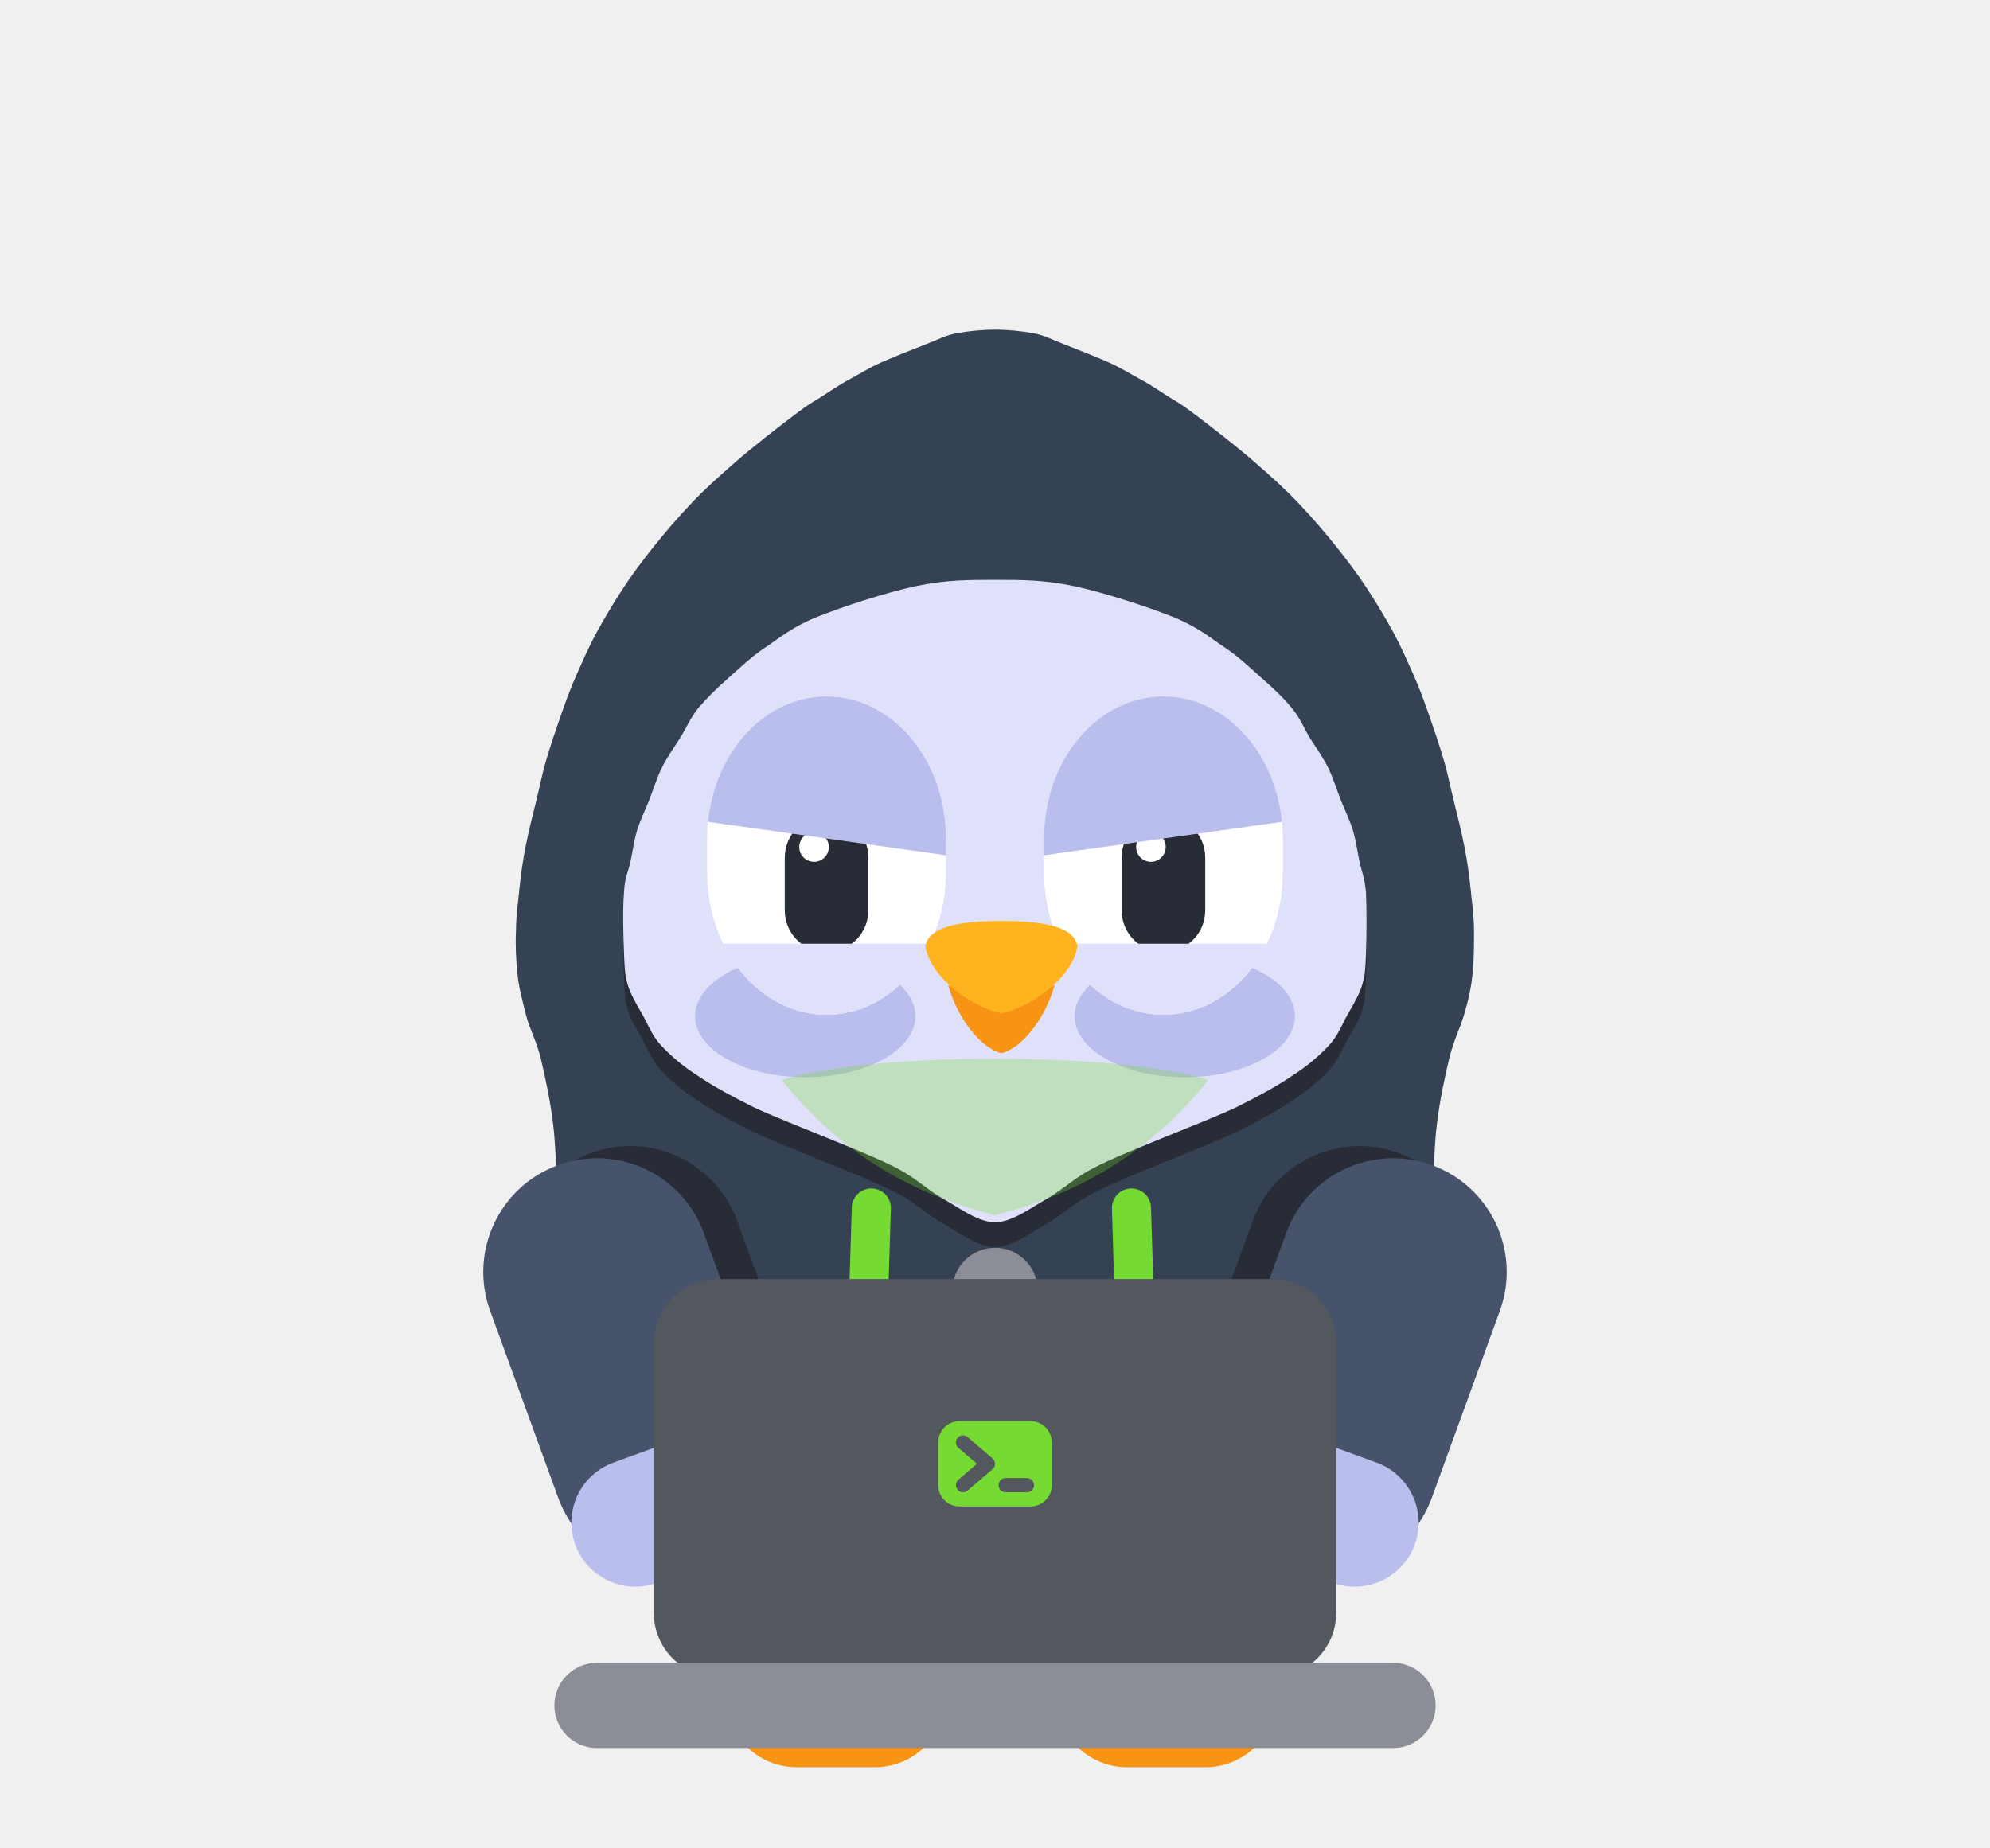
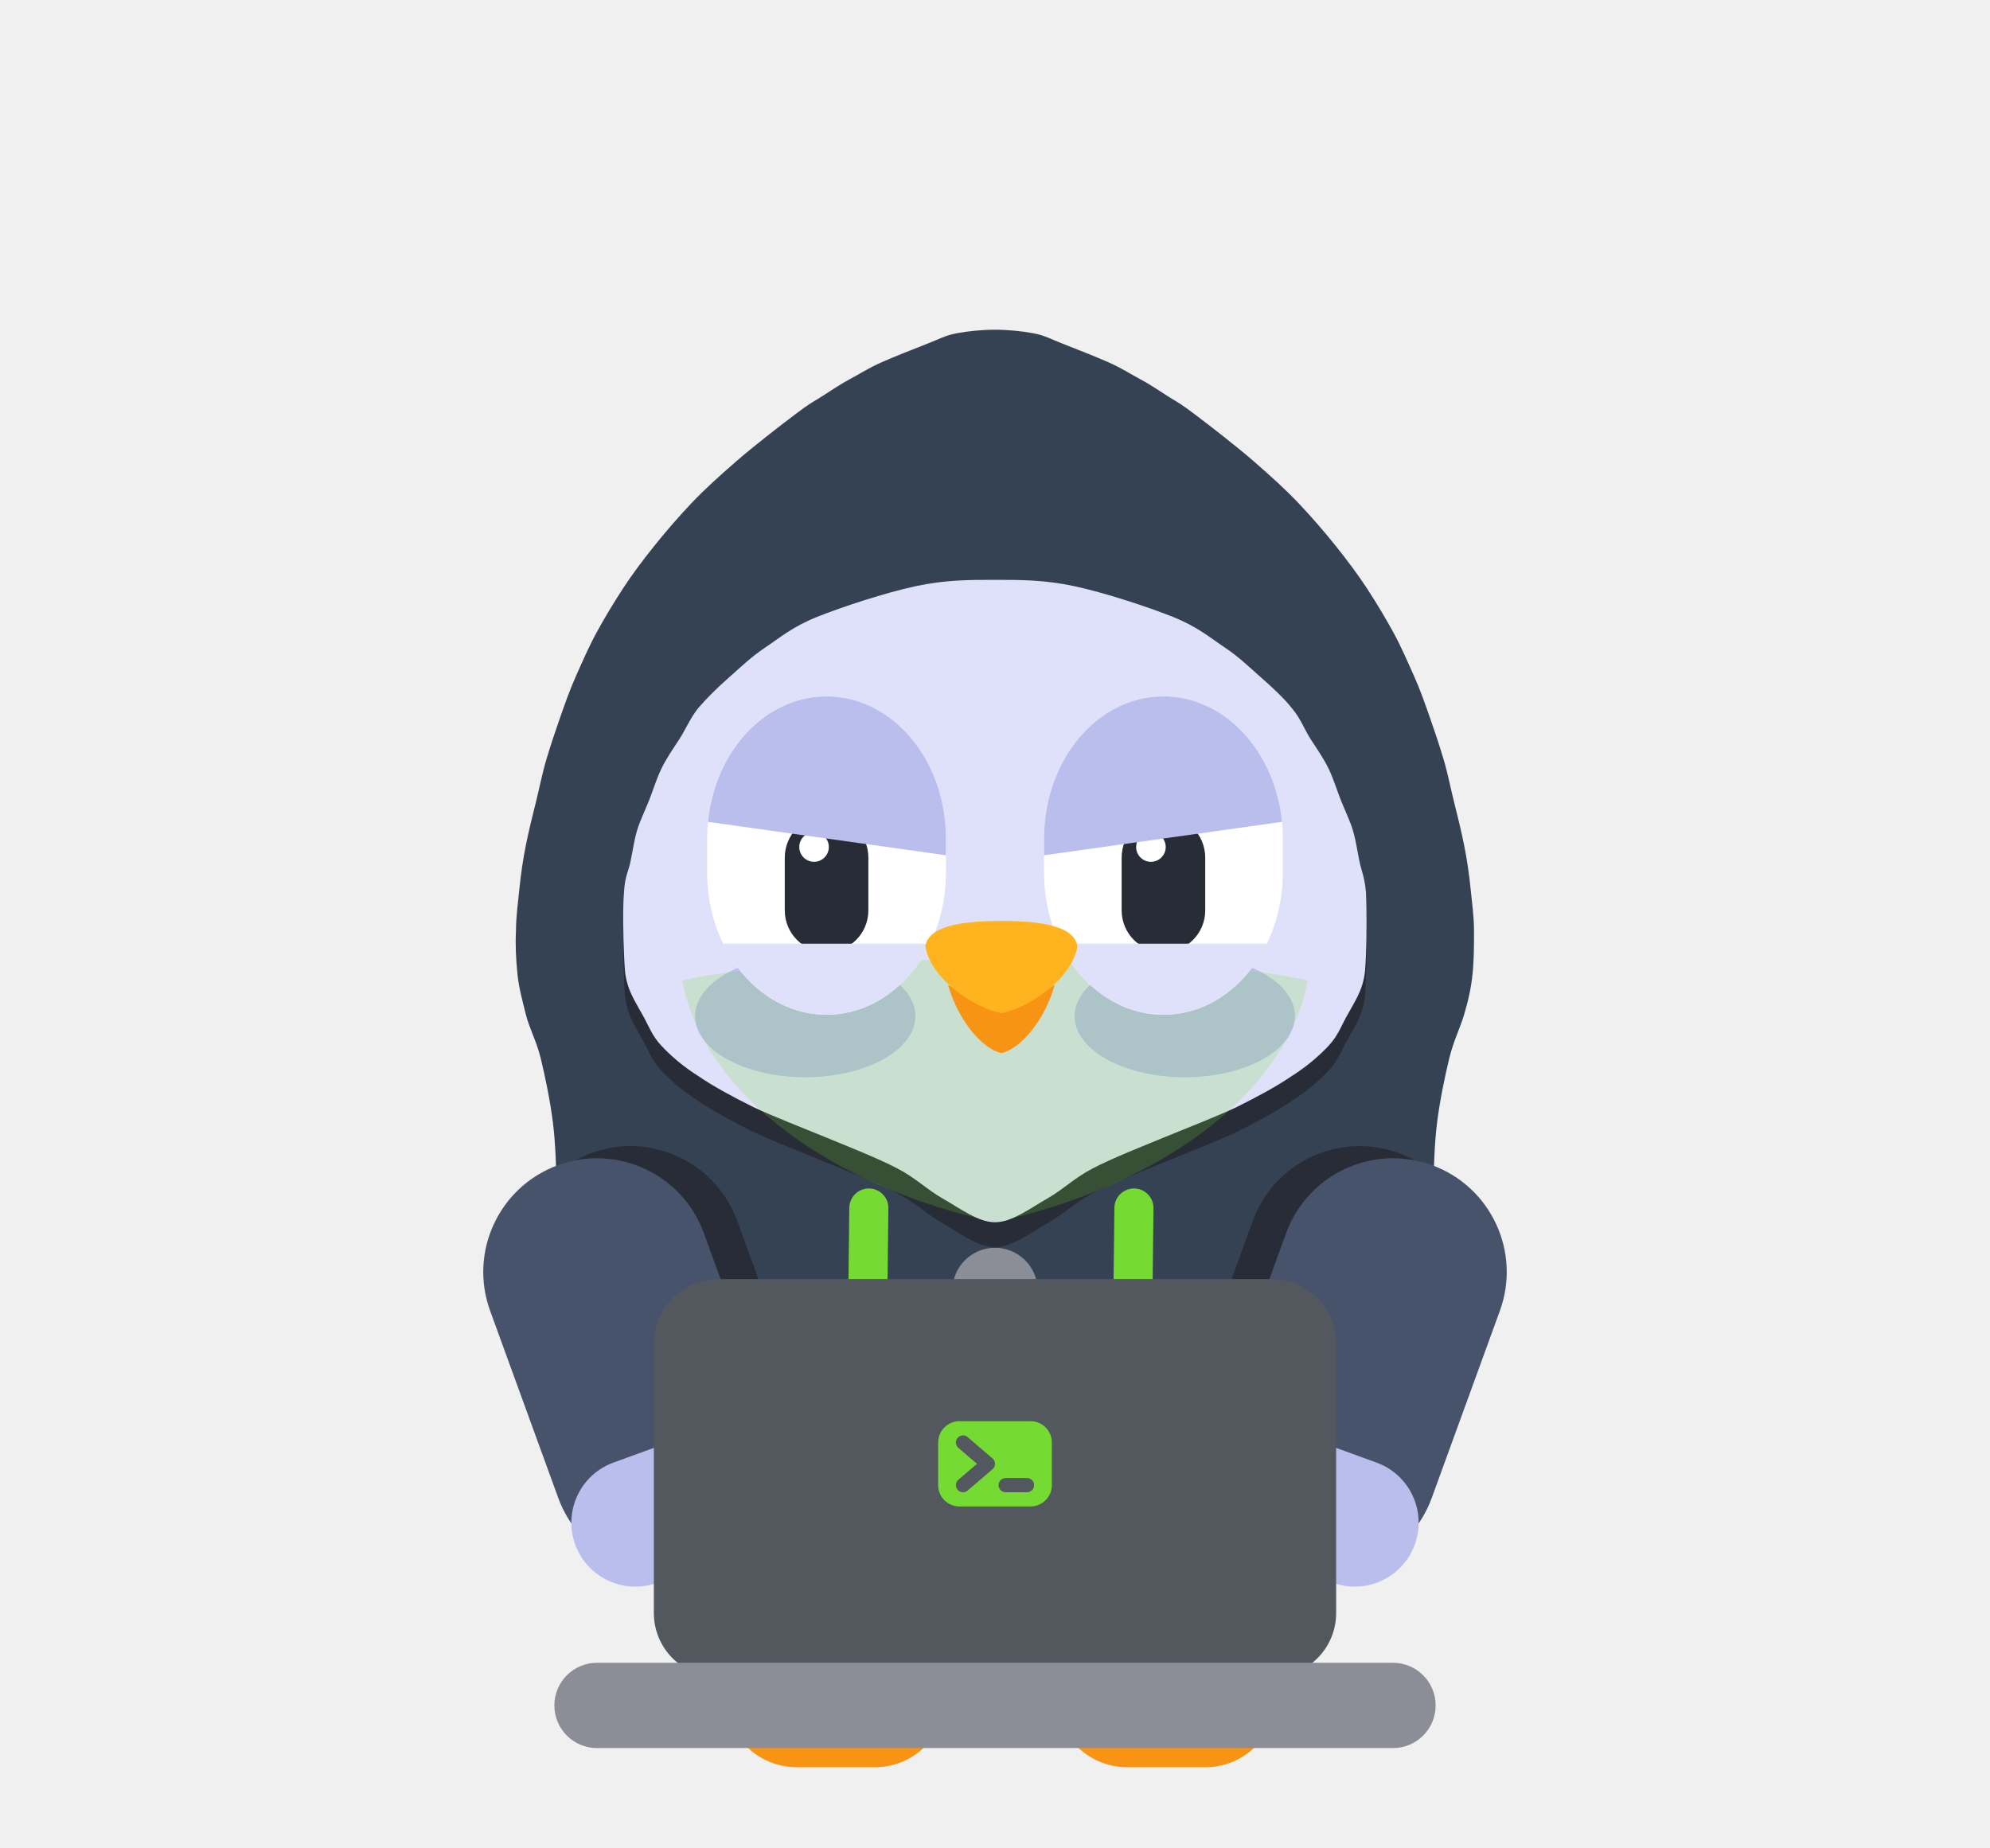
<svg xmlns="http://www.w3.org/2000/svg" viewBox="-40 -40 280 260" aria-hidden="true">
  <style>
  .byte-twinkle { transform-box: fill-box; transform-origin: center; animation: byte-twinkle 1.6s ease-in-out infinite }
  @keyframes byte-twinkle { 0%,100% { transform: scale(1) rotate(0) } 50% { transform: scale(.7) rotate(20deg) } }
  .byte-float { animation: byte-float 2.4s ease-in-out infinite }
  @keyframes byte-float { 0%,100% { transform: translateY(0) } 50% { transform: translateY(-4px) } }
  .byte-smoke { animation: byte-smoke 1.8s ease-out infinite }
  @keyframes byte-smoke { 0% { opacity: 0; transform: translateY(6px) } 25% { opacity: 1 } 100% { opacity: 0; transform: translateY(-10px) } }
  .byte-tear { animation: byte-tear 1.8s ease-in infinite }
  .byte-tear + .byte-tear { animation-delay: .6s }
  @keyframes byte-tear { 0% { opacity: 0; transform: translateY(0) } 15% { opacity: 1; transform: translateY(2px) }
    80% { opacity: 1; transform: translateY(14px) } 100% { opacity: 0; transform: translateY(18px) } }
+   .byte-pop { transform-box: fill-box; transform-origin: center; animation: byte-pop .32s cubic-bezier(.34,1.56,.64,1) both }
+   @keyframes byte-pop { from { opacity: 0; transform: scale(.4) } to { opacity: 1; transform: scale(1) } }
+   .byte-rise { animation: byte-rise .34s cubic-bezier(.34,1.56,.64,1) both }
+   @keyframes byte-rise { from { opacity: 0; transform: translateY(14px) } to { opacity: 1; transform: translateY(0) } }
+   .byte-string { transform-box: fill-box; transform-origin: 50% 0 }
+   .byte-sway .byte-string { animation: byte-sway 3.2s ease-in-out infinite }
+   .byte-sway .byte-string + .byte-string { animation-delay: -1.1s }
+   @keyframes byte-sway { 0%,100% { transform: rotate(2deg) } 50% { transform: rotate(-2deg) } }
+   .byte-swing .byte-string { animation: byte-swing .9s ease-out 2 }
+   .byte-swing .byte-string + .byte-string { animation-delay: .06s }
+   @keyframes byte-swing { 0% { transform: rotate(0) } 20% { transform: rotate(11deg) } 45% { transform: rotate(-8deg) }
+     70% { transform: rotate(4deg) } 100% { transform: rotate(0) } }
  @media (prefers-reduced-motion: reduce) {
-     .byte-twinkle, .byte-float, .byte-smoke, .byte-tear { animation: none }
+     .byte-twinkle, .byte-float, .byte-smoke, .byte-tear, .byte-string, .byte-pop, .byte-rise { animation: none !important }
    .byte-tear { transform: translateY(2px) }
  }
</style>
  <defs>
    <clipPath id="eyeL-R0">
      <rect x="59.5" y="58" width="33.6" height="44.8" rx="16.8" ry="20" />
    </clipPath>
    <clipPath id="eyeR-R0">
      <rect x="106.9" y="58" width="33.6" height="44.8" rx="16.8" ry="20" />
    </clipPath>
  </defs>
  <g fill="#F89413">
    <rect x="62.1" y="186" width="31" height="22.7" rx="10" />
    <rect x="108.6" y="186" width="31" height="22.7" rx="10" />
  </g>
  <path fill="#354254" d="M100.0 6.4 C101.8 6.4 103.8 6.6 105.4 6.9 C107.0 7.2 107.8 7.7 109.6 8.4 C111.4 9.1 114.2 10.2 116.0 11.0 C117.8 11.8 119.0 12.6 120.5 13.4 C122.0 14.2 123.4 15.2 124.7 16.0 C126.0 16.8 126.1 16.8 128.1 18.3 C130.1 19.8 134.1 22.9 136.5 25.0 C138.9 27.1 140.8 28.8 142.7 30.8 C144.6 32.8 146.4 34.9 148.0 36.9 C149.6 38.9 151.1 40.9 152.4 42.9 C153.7 44.9 154.9 46.9 156.0 48.9 C157.1 50.9 158.0 53.0 158.9 55.0 C159.8 57.0 160.5 59.0 161.2 61.0 C161.9 63.0 162.5 64.8 163.1 66.8 C163.7 68.8 164.1 70.9 164.6 72.9 C165.1 74.9 165.6 76.9 166.0 78.9 C166.4 80.9 166.7 82.9 166.9 84.9 C167.1 86.9 167.4 89.0 167.4 91.0 C167.4 93.0 167.4 95.0 167.2 97.0 C167.0 99.0 166.6 100.8 166.0 102.8 C165.4 104.8 164.5 106.5 163.9 109.0 C163.3 111.5 162.6 114.8 162.2 118.0 C161.8 121.2 161.8 124.0 161.6 128.0 C161.4 132.0 161.6 137.5 161.0 142.0 C160.4 146.5 159.3 151.2 158.0 155.0 C156.7 158.8 155.0 161.5 153.0 165.0 C151.0 168.5 148.3 172.8 146.0 176.0 C143.7 179.2 141.8 182.1 139.0 184.5 C136.2 186.9 133.0 188.9 129.0 190.5 C125.0 192.1 119.8 193.1 115.0 193.8 C110.2 194.5 105.0 194.5 100.0 194.5 C95.0 194.5 89.8 194.5 85.0 193.8 C80.2 193.1 75.0 192.1 71.0 190.5 C67.0 188.9 63.8 186.9 61.0 184.5 C58.2 182.1 56.3 179.2 54.0 176.0 C51.7 172.8 49.0 168.5 47.0 165.0 C45.0 161.5 43.3 158.8 42.0 155.0 C40.7 151.2 39.6 146.5 39.0 142.0 C38.4 137.5 38.6 132.0 38.4 128.0 C38.2 124.0 38.2 121.2 37.8 118.0 C37.4 114.8 36.7 111.5 36.1 109.0 C35.5 106.5 34.5 104.8 34.0 102.8 C33.5 100.8 33.0 99.0 32.8 97.0 C32.6 95.0 32.5 93.0 32.6 91.0 C32.6 89.0 32.9 86.9 33.1 84.9 C33.3 82.9 33.6 80.9 34.0 78.9 C34.4 76.9 34.9 74.9 35.4 72.9 C35.9 70.9 36.3 68.8 36.9 66.8 C37.5 64.8 38.1 63.0 38.8 61.0 C39.5 59.0 40.2 57.0 41.1 55.0 C42.0 53.0 42.9 50.9 44.0 48.9 C45.1 46.9 46.3 44.9 47.6 42.9 C48.9 40.9 50.4 38.9 52.0 36.9 C53.6 34.9 55.4 32.8 57.3 30.8 C59.2 28.8 61.1 27.1 63.5 25.0 C65.9 22.9 69.9 19.8 71.9 18.3 C73.9 16.8 74.0 16.8 75.3 16.0 C76.6 15.2 78.0 14.2 79.5 13.4 C81.0 12.6 82.2 11.8 84.0 11.0 C85.8 10.2 88.6 9.1 90.4 8.4 C92.2 7.7 93.0 7.2 94.6 6.9 C96.2 6.6 98.2 6.4 100.0 6.4 Z" />
  <path fill="#272C36" transform="translate(0 3.5)" d="M100.0 41.6 C103.7 41.6 107.0 41.6 111.2 42.5 C115.4 43.4 121.5 45.4 125.0 46.8 C128.5 48.2 130.2 49.7 132.3 51.1 C134.4 52.5 135.9 54.0 137.5 55.4 C139.1 56.8 140.7 58.3 141.8 59.7 C143.0 61.1 143.5 62.6 144.4 64.0 C145.3 65.4 146.3 66.8 147.0 68.3 C147.7 69.8 148.1 71.2 148.7 72.7 C149.3 74.2 150.0 75.6 150.4 77.0 C150.8 78.4 151.0 79.9 151.3 81.3 C151.6 82.7 152.0 83.4 152.2 85.6 C152.3 87.8 152.3 92.0 152.2 94.2 C152.1 96.4 152.1 97.1 151.7 98.5 C151.3 99.9 150.4 101.4 149.6 102.8 C148.8 104.2 148.3 105.7 147.0 107.1 C145.7 108.5 144.0 110.0 141.8 111.4 C139.6 112.9 137.0 114.3 134.0 115.8 C131.0 117.2 127.1 118.7 123.7 120.1 C120.3 121.5 116.5 123.0 113.8 124.4 C111.1 125.8 109.6 127.4 107.3 128.7 C105.0 130.0 102.4 132.0 100.0 132.0 C97.6 132.0 95.0 130.0 92.7 128.7 C90.4 127.4 88.9 125.8 86.2 124.4 C83.5 123.0 79.7 121.5 76.3 120.1 C72.9 118.7 69.0 117.2 66.0 115.8 C63.0 114.3 60.4 112.9 58.2 111.4 C56.0 110.0 54.3 108.5 53.0 107.1 C51.7 105.7 51.2 104.2 50.4 102.8 C49.6 101.4 48.7 99.9 48.3 98.5 C47.9 97.1 47.9 96.4 47.8 94.2 C47.7 92.0 47.6 87.8 47.8 85.6 C47.9 83.4 48.4 82.7 48.7 81.3 C49.0 79.9 49.2 78.4 49.6 77.0 C50.0 75.6 50.7 74.2 51.3 72.7 C51.9 71.2 52.3 69.8 53.0 68.3 C53.7 66.8 54.7 65.4 55.6 64.0 C56.5 62.6 57.1 61.1 58.2 59.7 C59.4 58.3 60.9 56.8 62.5 55.4 C64.1 54.0 65.6 52.5 67.7 51.1 C69.8 49.7 71.5 48.2 75.0 46.8 C78.5 45.4 84.6 43.4 88.8 42.5 C93.0 41.6 96.3 41.6 100.0 41.6 Z" />
  <path fill="#DEE1F9" d="M100.0 41.6 C103.7 41.6 107.0 41.6 111.2 42.5 C115.4 43.4 121.5 45.4 125.0 46.8 C128.5 48.2 130.2 49.7 132.3 51.1 C134.4 52.5 135.9 54.0 137.5 55.4 C139.1 56.8 140.7 58.3 141.8 59.7 C143.0 61.1 143.5 62.6 144.4 64.0 C145.3 65.4 146.3 66.8 147.0 68.3 C147.7 69.8 148.1 71.2 148.7 72.7 C149.3 74.2 150.0 75.6 150.4 77.0 C150.8 78.4 151.0 79.9 151.3 81.3 C151.6 82.7 152.0 83.4 152.2 85.6 C152.3 87.8 152.3 92.0 152.2 94.2 C152.1 96.4 152.1 97.1 151.7 98.5 C151.3 99.9 150.4 101.4 149.6 102.8 C148.8 104.2 148.3 105.7 147.0 107.1 C145.7 108.5 144.0 110.0 141.8 111.4 C139.6 112.9 137.0 114.3 134.0 115.8 C131.0 117.2 127.1 118.7 123.7 120.1 C120.3 121.5 116.5 123.0 113.8 124.4 C111.1 125.8 109.6 127.4 107.3 128.7 C105.0 130.0 102.4 132.0 100.0 132.0 C97.6 132.0 95.0 130.0 92.7 128.7 C90.4 127.4 88.9 125.8 86.2 124.4 C83.5 123.0 79.7 121.5 76.3 120.1 C72.9 118.7 69.0 117.2 66.0 115.8 C63.0 114.3 60.4 112.9 58.2 111.4 C56.0 110.0 54.3 108.5 53.0 107.1 C51.7 105.7 51.2 104.2 50.4 102.8 C49.6 101.4 48.7 99.9 48.3 98.5 C47.9 97.1 47.9 96.4 47.8 94.2 C47.7 92.0 47.6 87.8 47.8 85.6 C47.9 83.4 48.4 82.7 48.7 81.3 C49.0 79.9 49.2 78.4 49.6 77.0 C50.0 75.6 50.7 74.2 51.3 72.7 C51.9 71.2 52.3 69.8 53.0 68.3 C53.7 66.8 54.7 65.4 55.6 64.0 C56.5 62.6 57.1 61.1 58.2 59.7 C59.4 58.3 60.9 56.8 62.5 55.4 C64.1 54.0 65.6 52.5 67.7 51.1 C69.8 49.7 71.5 48.2 75.0 46.8 C78.5 45.4 84.6 43.4 88.8 42.5 C93.0 41.6 96.3 41.6 100.0 41.6 Z" />
  <g fill="#BABEEC">
    <ellipse cx="73.3" cy="103" rx="15.5" ry="8.6" />
    <ellipse cx="126.7" cy="103" rx="15.5" ry="8.6" />
  </g>
-   <path d="M70 112 C82 108 118 108 130 112 C122 122 112 128 100 131 C88 128 78 122 70 112 Z" fill="#75DA31" opacity="0.3" />
+   <path d="M56 98 C72 94 128 94 144 98 C141 114 123 127 100 132 C77 127 59 114 56 98 Z" fill="#75DA31" opacity="0.2" />
  <g>
    <rect x="59.5" y="58" width="33.6" height="44.8" rx="16.8" ry="20" fill="#FFFFFF" />
    <g clip-path="url(#eyeL-R0)">
      <g transform="translate(0 4) translate(76.3 80.4) scale(0.8) translate(-76.3 -80.4)">
        <rect x="68.95" y="68.4" width="14.7" height="24" rx="7.35" fill="#272C36" />
        <circle cx="74.1" cy="73.9" r="2.6" fill="#FFFFFF" />
      </g>
      <rect x="41.3" y="92.8" width="70" height="70" fill="#DEE1F9" />
      <rect x="41.3" y="8" width="70" height="70" fill="#BABEEC" transform="rotate(8 76.3 78)" />
    </g>
  </g>
  <g>
    <rect x="106.9" y="58" width="33.6" height="44.8" rx="16.8" ry="20" fill="#FFFFFF" />
    <g clip-path="url(#eyeR-R0)">
      <g transform="translate(0 4) translate(123.7 80.4) scale(0.8) translate(-123.7 -80.4)">
        <rect x="116.35" y="68.4" width="14.7" height="24" rx="7.35" fill="#272C36" />
        <circle cx="121.5" cy="73.9" r="2.6" fill="#FFFFFF" />
      </g>
      <rect x="88.7" y="92.8" width="70" height="70" fill="#DEE1F9" />
      <rect x="88.7" y="8" width="70" height="70" fill="#BABEEC" transform="rotate(-8 123.7 78)" />
    </g>
  </g>
-   <g transform="translate(0 99.8) scale(1 1) translate(0 -99.8)" opacity="0">
-     <path d="M93.5 99.8 L108.2 99.8 L104.8 105.8 C103.2 107.2 98.6 107.2 97 105.8 Z" fill="#272C36" />
-     <ellipse cx="100.9" cy="104.8" rx="4.4" ry="2" fill="#FA779B" />
+   <g transform="translate(0 98.8) scale(1 1) translate(0 -98.8)" opacity="0">
+     <path d="M92.5 98.8 C95 98.5 106.8 98.5 109.3 98.8 C108.6 103.6 105 107.6 100.9 107.9 C96.8 107.6 93.2 103.6 92.5 98.8 Z" fill="#272C36" />
+     <ellipse cx="100.9" cy="105.4" rx="5" ry="2.4" fill="#FA779B" />
  </g>
  <path d="M93.4 98.6 C96.6 100.6 105.2 100.6 108.4 98.6 C107 103.6 103.6 107.6 100.9 108.2 C98.2 107.6 94.8 103.6 93.4 98.6 Z" fill="#F89413" transform="translate(0 0)" />
  <path d="M90.2 93.2 C90.6 90.4 95 89.6 100.9 89.6 C106.8 89.6 111.2 90.4 111.6 93.2 C110.8 97.8 104.8 101.8 100.9 102.6 C97 101.8 91 97.8 90.2 93.2 Z" fill="#FFB31F" />
-   <g stroke="#75DA31" stroke-width="5.5" stroke-linecap="round" fill="none">
-     <path d="M82.6 130 C82.3 140 82 148 81.9 156" />
-     <path d="M119.2 130 C119.5 140 119.8 148 119.9 156" />
-   </g>
-   <g fill="#75DA31">
-     <rect x="76.7" y="153" width="10.3" height="12" rx="5.15" />
-     <rect x="114.7" y="153" width="10.3" height="12" rx="5.15" />
+   <g>
+     <g class="byte-string">
+       <path d="M82.25 130 L81.95 156" stroke="#75DA31" stroke-width="5.5" stroke-linecap="round" fill="none" />
+       <rect x="76.7" y="153" width="10.3" height="12" rx="5.15" fill="#75DA31" />
+     </g>
+     <g class="byte-string">
+       <path d="M119.55 130 L119.25 156" stroke="#75DA31" stroke-width="5.5" stroke-linecap="round" fill="none" />
+       <rect x="114.7" y="153" width="10.3" height="12" rx="5.15" fill="#75DA31" />
+     </g>
  </g>
  <rect x="94" y="135.6" width="12" height="19.8" rx="6" fill="#8B8E96" />
-   <g>
+   <g transform="translate(200 0) scale(-1 1)">
    <g transform="translate(44 139)">
      <g transform="rotate(250)">
        <rect x="-44" y="-11" width="60" height="32" rx="16" fill="#272C36" />
        <rect x="-44" y="-16" width="60" height="32" rx="16" fill="#46536B" />
        <rect x="-44" y="-16" width="18" height="32" rx="9" fill="#BABEEC" />
      </g>
    </g>
  </g>
-   <g transform="translate(200 0) scale(-1 1)">
+   <g>
    <g transform="translate(44 139)">
      <g transform="rotate(250)">
        <rect x="-44" y="-11" width="60" height="32" rx="16" fill="#272C36" />
        <rect x="-44" y="-16" width="60" height="32" rx="16" fill="#46536B" />
        <rect x="-44" y="-16" width="18" height="32" rx="9" fill="#BABEEC" />
      </g>
    </g>
  </g>
  <g>
    <rect x="52" y="140" width="96" height="56" rx="9" fill="#53575E" />
    <rect x="92" y="160" width="16" height="12" rx="3" fill="#75DA31" />
    <path d="M95.5 163 L99 166 L95.5 169" stroke="#53575E" stroke-width="2" stroke-linecap="round" stroke-linejoin="round" fill="none" />
    <rect x="100.5" y="168" width="5" height="2" rx="1" fill="#53575E" />
    <rect x="38" y="194" width="124" height="12" rx="6" fill="#8B8E96" />
  </g>
</svg>
